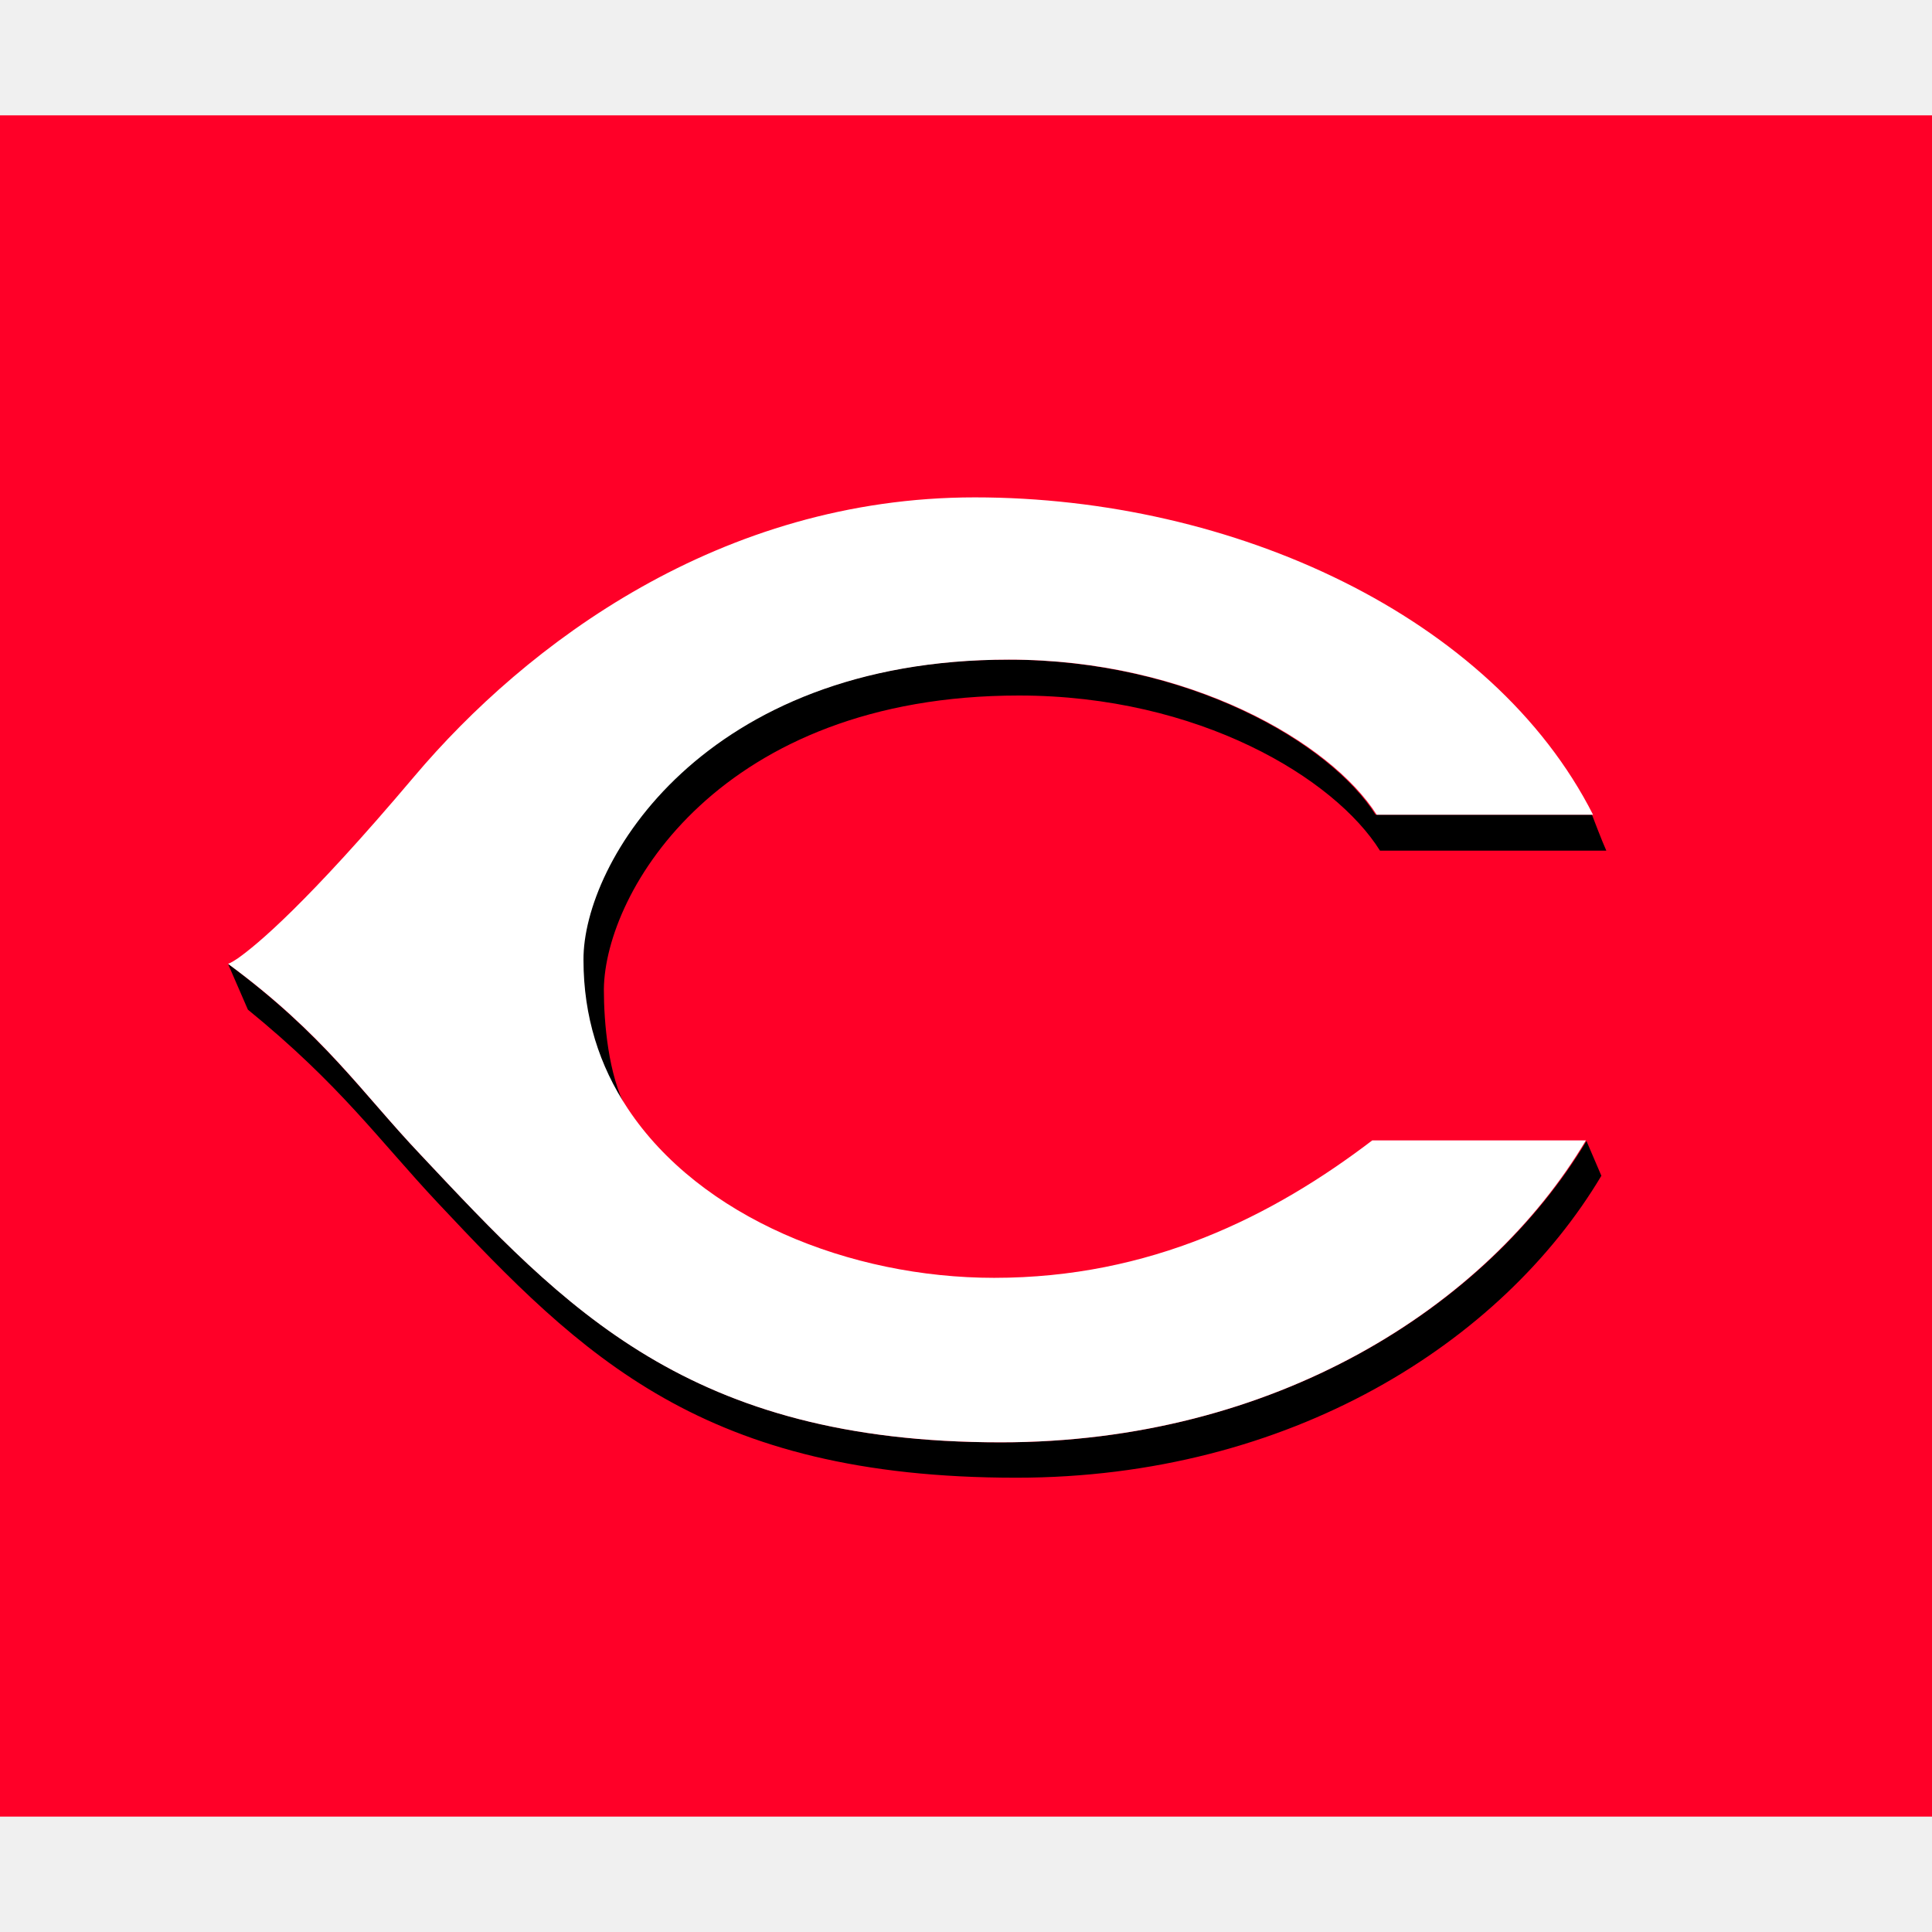
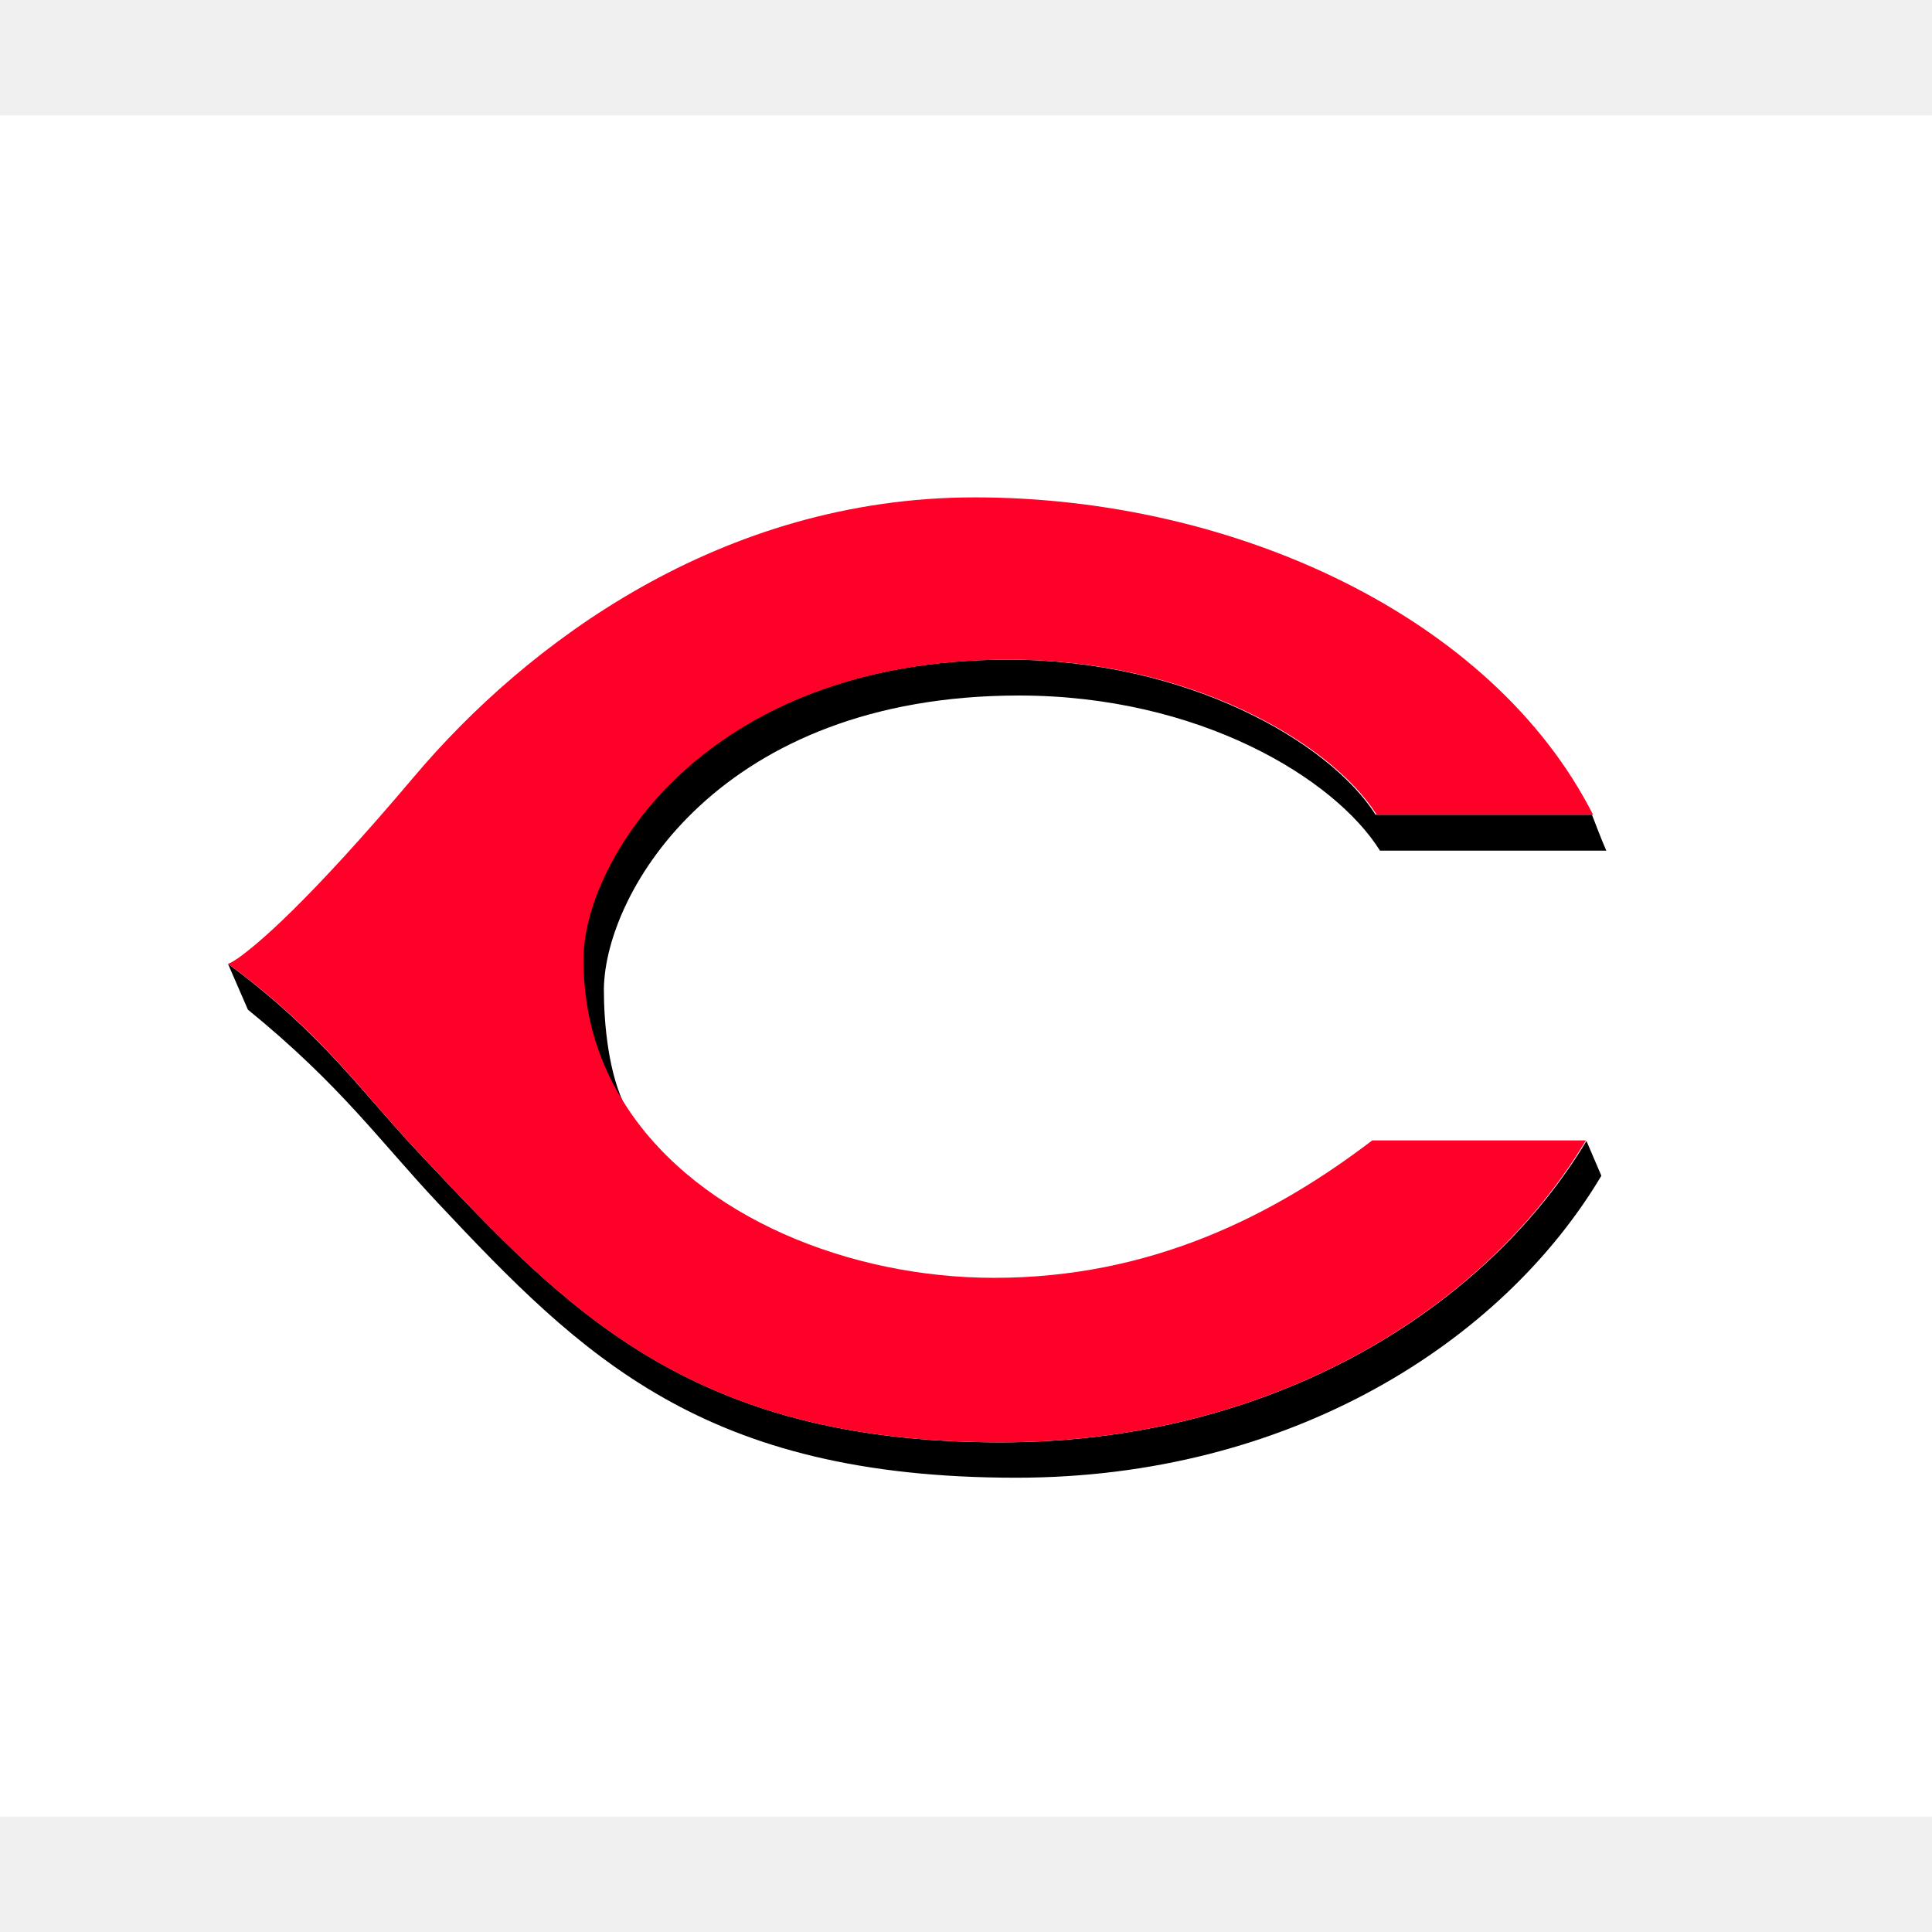
<svg xmlns="http://www.w3.org/2000/svg" version="1.1" id="Layer_1" x="0px" y="0px" viewBox="0 0 512 512" style="enable-background:new 0 0 512 512;" xml:space="preserve">
  <style type="text/css">
- 	.st0{fill:#FF0028;}
- 	.st1{fill:#FFFFFF;}
+ 	.st0{fill:#FFFFFF;}
+ 	.st1{fill:#FF0028;}
</style>
  <g id="XMLID_1_">
    <rect id="XMLID_5_" y="30.57" class="st0" width="512" height="450.85" />
    <g id="XMLID_2_">
      <path id="XMLID_4_" d="M270.04,184.32c47.69,0,83.68,21.94,95.67,41.11h59.98c-1.02-2.19-3.8-9.51-3.8-9.51h-57.34    c-12.14-19.16-49.74-41.11-97.43-41.11c-81.04,0-112.79,53.83-112.79,79.73c0,14.92,4.39,28.09,11.7,39.35    c-4.83-9.07-6-22.82-6-31.74C160.33,236.25,190.9,184.32,270.04,184.32z" />
      <path id="XMLID_3_" d="M265.22,382.24c-82.8,0-115.42-35.55-153.75-76.21c-15.8-16.68-25.6-31.74-51.05-50.61l5.27,12.14    c24.58,20.04,34.67,34.52,50.32,51.2c38.33,40.81,70.36,72.85,153.31,72.85c72.56,0,128.73-35.84,155.06-80.02l-3.95-9.22    C393.95,346.4,337.77,382.24,265.22,382.24z" />
      <path id="XMLID_6_" class="st1" d="M267.41,174.81c47.69,0,85.28,21.94,97.43,41.11h57.34c-26.62-52.52-95.23-84.11-163.84-84.11    c-67.44,0-118.93,38.91-148.48,73.87c-28.67,33.94-41.84,44.76-46.81,48.27c-1.9,1.32-2.63,1.46-2.63,1.46    c25.45,18.72,35.25,33.94,51.05,50.61c38.33,40.81,70.95,76.21,153.75,76.21c72.56,0,128.73-35.84,155.06-80.02h-56.61    c-26.48,20.19-58.95,36.43-100.21,36.43c-38.18,0-77.97-15.95-97.13-44.91c-7.46-11.26-11.7-24.28-11.7-39.35    C154.48,228.64,186.37,174.81,267.41,174.81z" />
    </g>
  </g>
</svg>
